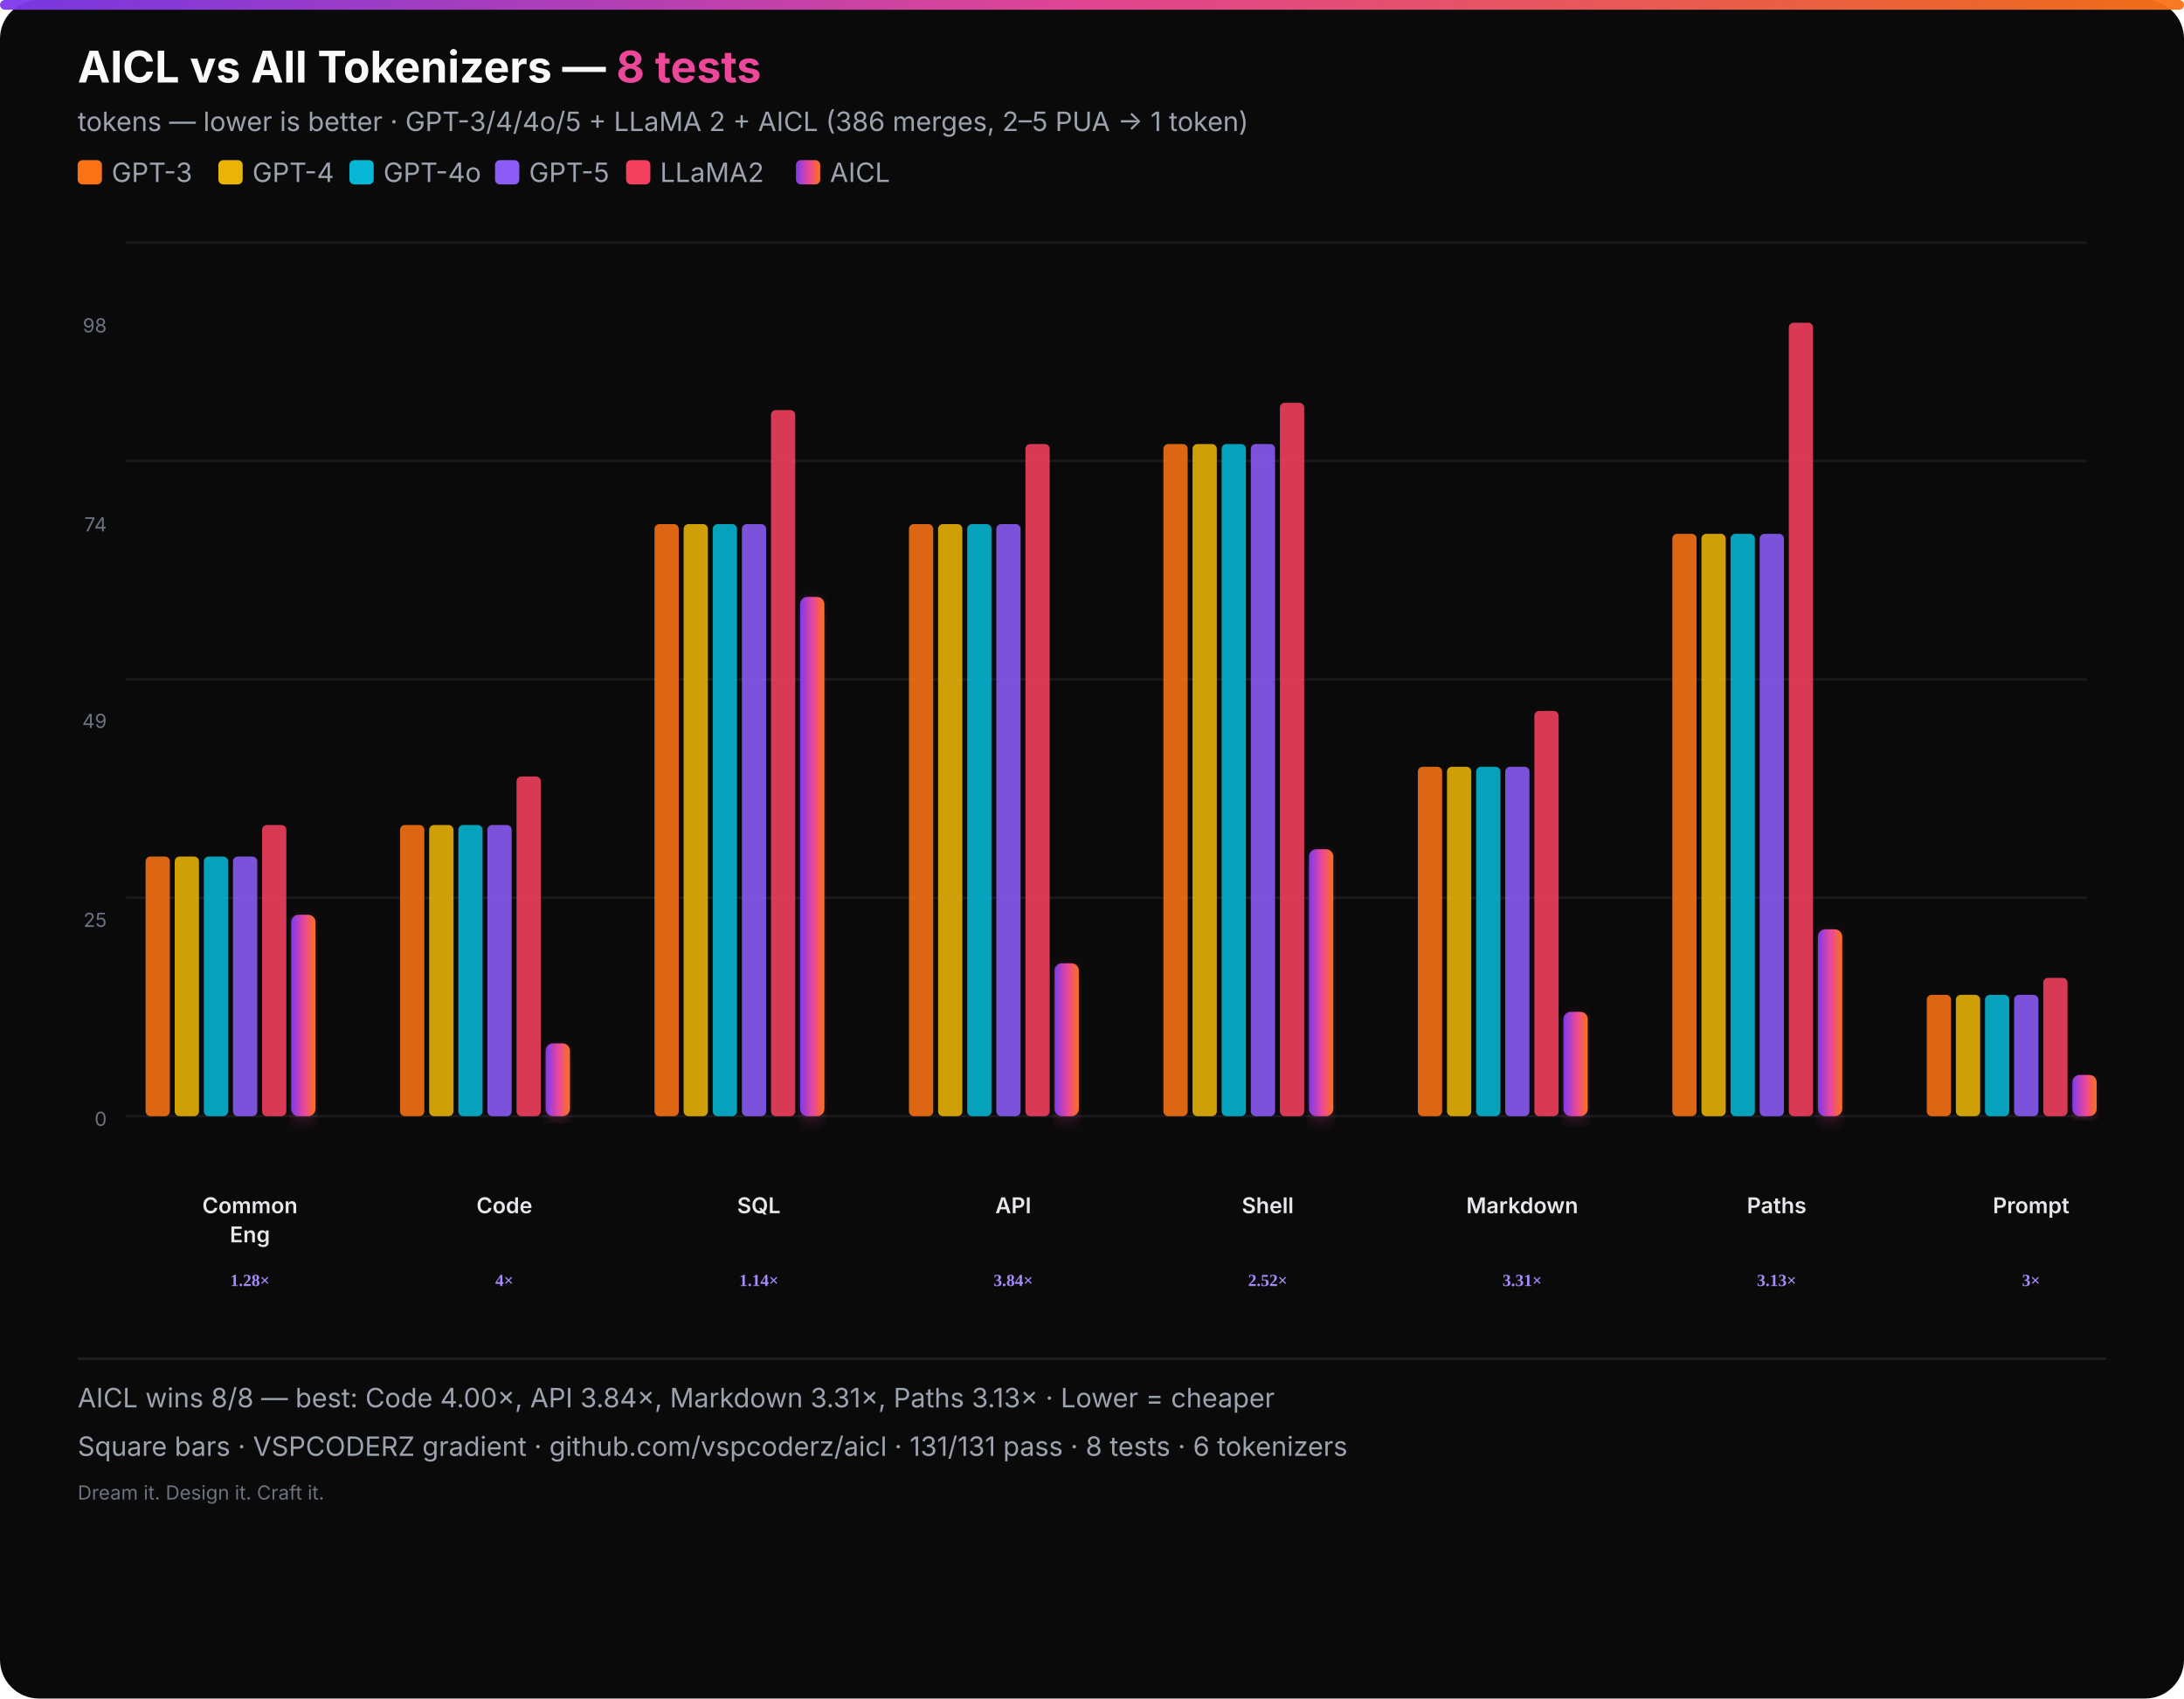
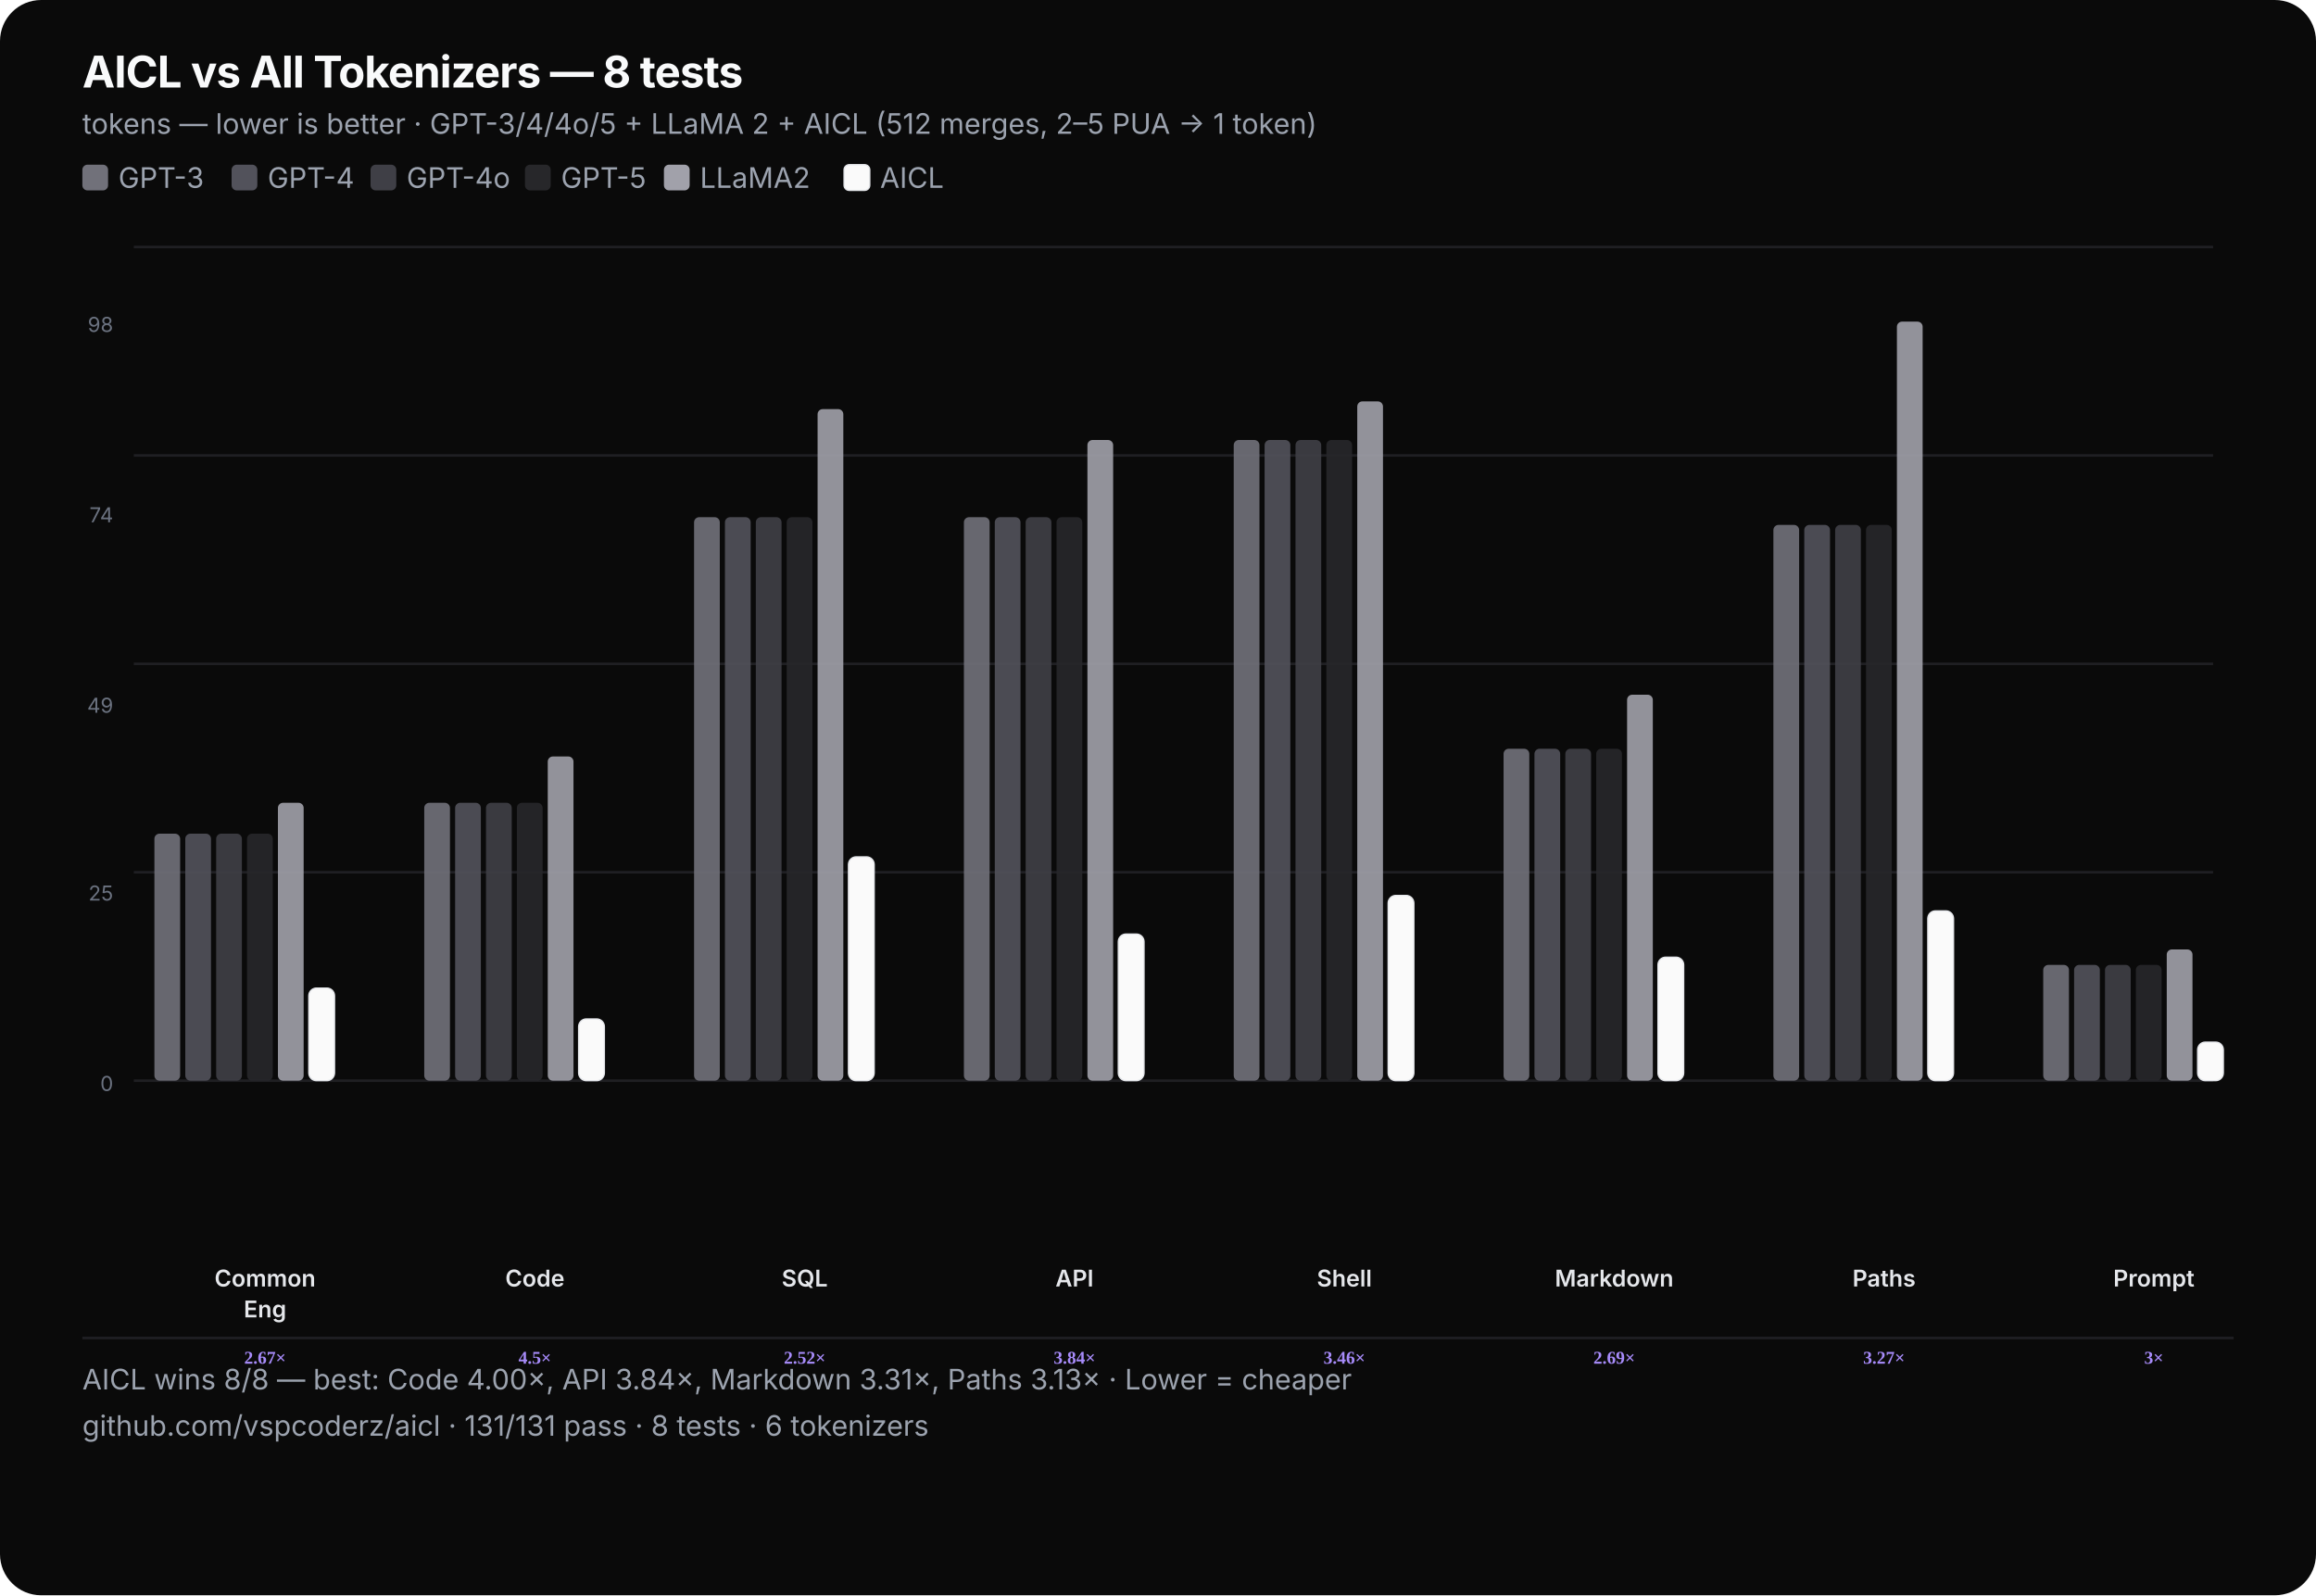
- <svg xmlns="http://www.w3.org/2000/svg" width="900" height="700">
-   <style>.t{font:700 18px 'Inter',system-ui,sans-serif;fill:#f9fafb}.s{font:400 11px 'Inter',system-ui,sans-serif;fill:#9ca3af}.n{font:600 9px 'Inter',system-ui,sans-serif;fill:#e5e7eb}.a{font:400 8px 'Inter',system-ui,sans-serif;fill:#6b7280}</style>
-   <defs>
-     <linearGradient id="aiclGrad" x1="0" y1="0" x2="1" y2="0" gradientUnits="objectBoundingBox">
-       <stop offset="0%" stop-color="#7c3aed" />
-       <stop offset="55%" stop-color="#ec4899" />
-       <stop offset="100%" stop-color="#f97316" />
-     </linearGradient>
-     <linearGradient id="headerGrad" x1="0" y1="0" x2="1" y2="0">
-       <stop offset="0%" stop-color="#7c3aed" />
-       <stop offset="50%" stop-color="#ec4899" />
-       <stop offset="100%" stop-color="#f97316" />
-     </linearGradient>
-     <linearGradient id="vgrad" x1="0" y1="1" x2="0" y2="0">
-       <stop offset="0%" stop-color="#fafafa" stop-opacity="0.95" />
-       <stop offset="100%" stop-color="#fafafa" />
-     </linearGradient>
-     <filter id="glow">
-       <feDropShadow dx="0" dy="2" stdDeviation="3" flood-color="#ec4899" flood-opacity="0.25" />
-     </filter>
-   </defs>
-   <rect width="900" height="700" rx="16" fill="#0a0a0a" />
-   <rect width="900" height="4" rx="2" fill="url(#headerGrad)" opacity="0.95" />
-   <text x="32" y="34" class="t">AICL vs All Tokenizers — <tspan fill="#ec4899">8 tests</tspan>
-   </text>
-   <text x="32" y="54" class="s">tokens — lower is better · GPT-3/4/4o/5 + LLaMA 2 + AICL (386 merges, 2–5 PUA → 1 token)</text>
-   <g transform="translate(32,66)">
-     <rect x="0" y="0" width="10" height="10" rx="2" fill="#f97316" />
+ <svg xmlns="http://www.w3.org/2000/svg" width="900" height="620">
+   <style>.t{font:700 17px 'Inter',system-ui,sans-serif;fill:#f9fafb;letter-spacing:-0.3px}.s{font:400 11px 'Inter',system-ui,sans-serif;fill:#9ca3af}.n{font:600 9px 'Inter',system-ui,sans-serif;fill:#e5e7eb}.a{font:400 8px 'Inter',system-ui,sans-serif;fill:#6b7280}</style>
+   <rect width="900" height="620" rx="16" fill="#0a0a0a" />
+   <text x="32" y="34" class="t">AICL vs All Tokenizers — 8 tests</text>
+   <text x="32" y="52" class="s">tokens — lower is better · GPT-3/4/4o/5 + LLaMA 2 + AICL (512 merges, 2–5 PUA → 1 token)</text>
+   <g transform="translate(32,64)">
+     <rect x="0" y="0" width="10" height="10" rx="2" fill="#71717a" />
    <text x="14" y="9" class="s">GPT-3</text>
-     <rect x="58" y="0" width="10" height="10" rx="2" fill="#eab308" />
+     <rect x="58" y="0" width="10" height="10" rx="2" fill="#52525b" />
    <text x="72" y="9" class="s">GPT-4</text>
-     <rect x="112" y="0" width="10" height="10" rx="2" fill="#06b6d4" />
+     <rect x="112" y="0" width="10" height="10" rx="2" fill="#3f3f46" />
    <text x="126" y="9" class="s">GPT-4o</text>
-     <rect x="172" y="0" width="10" height="10" rx="2" fill="#8b5cf6" />
+     <rect x="172" y="0" width="10" height="10" rx="2" fill="#27272a" />
    <text x="186" y="9" class="s">GPT-5</text>
-     <rect x="226" y="0" width="10" height="10" rx="2" fill="#f43f5e" />
+     <rect x="226" y="0" width="10" height="10" rx="2" fill="#a1a1aa" />
    <text x="240" y="9" class="s">LLaMA2</text>
-     <rect x="296" y="0" width="10" height="10" rx="2" fill="url(#aiclGrad)" />
+     <rect x="296" y="0" width="10" height="10" rx="2" fill="#fafafa" stroke="#e5e7eb" stroke-width="0.5" />
    <text x="310" y="9" class="s">AICL</text>
  </g>
-   <g stroke="#1a1a1e" stroke-width="1">
-     <line x1="52" y1="100" x2="860" y2="100" />
-     <line x1="52" y1="190" x2="860" y2="190" />
-     <line x1="52" y1="280" x2="860" y2="280" />
-     <line x1="52" y1="370" x2="860" y2="370" />
-     <line x1="52" y1="460" x2="860" y2="460" />
+   <g stroke="#1f1f23" stroke-width="1">
+     <line x1="52" y1="96" x2="860" y2="96" />
+     <line x1="52" y1="177" x2="860" y2="177" />
+     <line x1="52" y1="258" x2="860" y2="258" />
+     <line x1="52" y1="339" x2="860" y2="339" />
+     <line x1="52" y1="420" x2="860" y2="420" />
  </g>
-   <text x="44" y="464" class="a" text-anchor="end">0</text>
-   <text x="44" y="382" class="a" text-anchor="end">25</text>
-   <text x="44" y="300" class="a" text-anchor="end">49</text>
-   <text x="44" y="219" class="a" text-anchor="end">74</text>
-   <text x="44" y="137" class="a" text-anchor="end">98</text>
+   <text x="44" y="424" class="a" text-anchor="end">0</text>
+   <text x="44" y="350" class="a" text-anchor="end">25</text>
+   <text x="44" y="277" class="a" text-anchor="end">49</text>
+   <text x="44" y="203" class="a" text-anchor="end">74</text>
+   <text x="44" y="129" class="a" text-anchor="end">98</text>
  <g>
-     <rect x="60" y="353" width="10" height="107" rx="2" fill="#f97316" opacity="0.88" />
-     <rect x="72" y="353" width="10" height="107" rx="2" fill="#eab308" opacity="0.88" />
-     <rect x="84" y="353" width="10" height="107" rx="2" fill="#06b6d4" opacity="0.88" />
-     <rect x="96" y="353" width="10" height="107" rx="2" fill="#8b5cf6" opacity="0.88" />
-     <rect x="108" y="340" width="10" height="120" rx="2" fill="#f43f5e" opacity="0.88" />
-     <rect x="120" y="377" width="10" height="83" rx="3" fill="url(#aiclGrad)" filter="url(#glow)" opacity="1" />
+     <rect x="60" y="324" width="10" height="96" rx="2" fill="#71717a" opacity="0.9" />
+     <rect x="72" y="324" width="10" height="96" rx="2" fill="#52525b" opacity="0.9" />
+     <rect x="84" y="324" width="10" height="96" rx="2" fill="#3f3f46" opacity="0.9" />
+     <rect x="96" y="324" width="10" height="96" rx="2" fill="#27272a" opacity="0.9" />
+     <rect x="108" y="312" width="10" height="108" rx="2" fill="#a1a1aa" opacity="0.9" />
+     <rect x="120" y="384" width="10" height="36" rx="3" fill="#fafafa" opacity="1" stroke="#e5e7eb" stroke-width="0.5" />
    <text x="103" y="500" text-anchor="middle" class="n">Common</text>
    <text x="103" y="512" text-anchor="middle" class="n">Eng</text>
-     <text x="103" y="530" text-anchor="middle" fill="#a78bfa" font-size="7" font-weight="700">1.28×</text>
+     <text x="103" y="530" text-anchor="middle" fill="#a78bfa" font-size="7" font-weight="700">2.67×</text>
  </g>
  <g>
-     <rect x="164.857" y="340" width="10" height="120" rx="2" fill="#f97316" opacity="0.88" />
-     <rect x="176.857" y="340" width="10" height="120" rx="2" fill="#eab308" opacity="0.88" />
-     <rect x="188.857" y="340" width="10" height="120" rx="2" fill="#06b6d4" opacity="0.88" />
-     <rect x="200.857" y="340" width="10" height="120" rx="2" fill="#8b5cf6" opacity="0.88" />
-     <rect x="212.857" y="320" width="10" height="140" rx="2" fill="#f43f5e" opacity="0.88" />
-     <rect x="224.857" y="430" width="10" height="30" rx="3" fill="url(#aiclGrad)" filter="url(#glow)" opacity="1" />
+     <rect x="164.857" y="312" width="10" height="108" rx="2" fill="#71717a" opacity="0.9" />
+     <rect x="176.857" y="312" width="10" height="108" rx="2" fill="#52525b" opacity="0.9" />
+     <rect x="188.857" y="312" width="10" height="108" rx="2" fill="#3f3f46" opacity="0.9" />
+     <rect x="200.857" y="312" width="10" height="108" rx="2" fill="#27272a" opacity="0.9" />
+     <rect x="212.857" y="294" width="10" height="126" rx="2" fill="#a1a1aa" opacity="0.9" />
+     <rect x="224.857" y="396" width="10" height="24" rx="3" fill="#fafafa" opacity="1" stroke="#e5e7eb" stroke-width="0.5" />
    <text x="207.857" y="500" text-anchor="middle" class="n">Code</text>
-     <text x="207.857" y="530" text-anchor="middle" fill="#a78bfa" font-size="7" font-weight="700">4×</text>
+     <text x="207.857" y="530" text-anchor="middle" fill="#a78bfa" font-size="7" font-weight="700">4.5×</text>
  </g>
  <g>
-     <rect x="269.714" y="216" width="10" height="244" rx="2" fill="#f97316" opacity="0.88" />
-     <rect x="281.714" y="216" width="10" height="244" rx="2" fill="#eab308" opacity="0.88" />
-     <rect x="293.714" y="216" width="10" height="244" rx="2" fill="#06b6d4" opacity="0.88" />
-     <rect x="305.714" y="216" width="10" height="244" rx="2" fill="#8b5cf6" opacity="0.88" />
-     <rect x="317.714" y="169" width="10" height="291" rx="2" fill="#f43f5e" opacity="0.88" />
-     <rect x="329.714" y="246" width="10" height="214" rx="3" fill="url(#aiclGrad)" filter="url(#glow)" opacity="1" />
+     <rect x="269.714" y="201" width="10" height="219" rx="2" fill="#71717a" opacity="0.9" />
+     <rect x="281.714" y="201" width="10" height="219" rx="2" fill="#52525b" opacity="0.9" />
+     <rect x="293.714" y="201" width="10" height="219" rx="2" fill="#3f3f46" opacity="0.9" />
+     <rect x="305.714" y="201" width="10" height="219" rx="2" fill="#27272a" opacity="0.9" />
+     <rect x="317.714" y="159" width="10" height="261" rx="2" fill="#a1a1aa" opacity="0.9" />
+     <rect x="329.714" y="333" width="10" height="87" rx="3" fill="#fafafa" opacity="1" stroke="#e5e7eb" stroke-width="0.5" />
    <text x="312.714" y="500" text-anchor="middle" class="n">SQL</text>
-     <text x="312.714" y="530" text-anchor="middle" fill="#a78bfa" font-size="7" font-weight="700">1.14×</text>
+     <text x="312.714" y="530" text-anchor="middle" fill="#a78bfa" font-size="7" font-weight="700">2.52×</text>
  </g>
  <g>
-     <rect x="374.571" y="216" width="10" height="244" rx="2" fill="#f97316" opacity="0.88" />
-     <rect x="386.571" y="216" width="10" height="244" rx="2" fill="#eab308" opacity="0.88" />
-     <rect x="398.571" y="216" width="10" height="244" rx="2" fill="#06b6d4" opacity="0.88" />
-     <rect x="410.571" y="216" width="10" height="244" rx="2" fill="#8b5cf6" opacity="0.88" />
-     <rect x="422.571" y="183" width="10" height="277" rx="2" fill="#f43f5e" opacity="0.88" />
-     <rect x="434.571" y="397" width="10" height="63" rx="3" fill="url(#aiclGrad)" filter="url(#glow)" opacity="1" />
+     <rect x="374.571" y="201" width="10" height="219" rx="2" fill="#71717a" opacity="0.9" />
+     <rect x="386.571" y="201" width="10" height="219" rx="2" fill="#52525b" opacity="0.9" />
+     <rect x="398.571" y="201" width="10" height="219" rx="2" fill="#3f3f46" opacity="0.9" />
+     <rect x="410.571" y="201" width="10" height="219" rx="2" fill="#27272a" opacity="0.9" />
+     <rect x="422.571" y="171" width="10" height="249" rx="2" fill="#a1a1aa" opacity="0.9" />
+     <rect x="434.571" y="363" width="10" height="57" rx="3" fill="#fafafa" opacity="1" stroke="#e5e7eb" stroke-width="0.5" />
    <text x="417.571" y="500" text-anchor="middle" class="n">API</text>
    <text x="417.571" y="530" text-anchor="middle" fill="#a78bfa" font-size="7" font-weight="700">3.84×</text>
  </g>
  <g>
-     <rect x="479.429" y="183" width="10" height="277" rx="2" fill="#f97316" opacity="0.88" />
-     <rect x="491.429" y="183" width="10" height="277" rx="2" fill="#eab308" opacity="0.88" />
-     <rect x="503.429" y="183" width="10" height="277" rx="2" fill="#06b6d4" opacity="0.88" />
-     <rect x="515.429" y="183" width="10" height="277" rx="2" fill="#8b5cf6" opacity="0.88" />
-     <rect x="527.429" y="166" width="10" height="294" rx="2" fill="#f43f5e" opacity="0.88" />
-     <rect x="539.429" y="350" width="10" height="110" rx="3" fill="url(#aiclGrad)" filter="url(#glow)" opacity="1" />
+     <rect x="479.429" y="171" width="10" height="249" rx="2" fill="#71717a" opacity="0.9" />
+     <rect x="491.429" y="171" width="10" height="249" rx="2" fill="#52525b" opacity="0.9" />
+     <rect x="503.429" y="171" width="10" height="249" rx="2" fill="#3f3f46" opacity="0.9" />
+     <rect x="515.429" y="171" width="10" height="249" rx="2" fill="#27272a" opacity="0.9" />
+     <rect x="527.429" y="156" width="10" height="264" rx="2" fill="#a1a1aa" opacity="0.9" />
+     <rect x="539.429" y="348" width="10" height="72" rx="3" fill="#fafafa" opacity="1" stroke="#e5e7eb" stroke-width="0.5" />
    <text x="522.429" y="500" text-anchor="middle" class="n">Shell</text>
-     <text x="522.429" y="530" text-anchor="middle" fill="#a78bfa" font-size="7" font-weight="700">2.52×</text>
+     <text x="522.429" y="530" text-anchor="middle" fill="#a78bfa" font-size="7" font-weight="700">3.46×</text>
  </g>
  <g>
-     <rect x="584.286" y="316" width="10" height="144" rx="2" fill="#f97316" opacity="0.88" />
-     <rect x="596.286" y="316" width="10" height="144" rx="2" fill="#eab308" opacity="0.88" />
-     <rect x="608.286" y="316" width="10" height="144" rx="2" fill="#06b6d4" opacity="0.88" />
-     <rect x="620.286" y="316" width="10" height="144" rx="2" fill="#8b5cf6" opacity="0.88" />
-     <rect x="632.286" y="293" width="10" height="167" rx="2" fill="#f43f5e" opacity="0.88" />
-     <rect x="644.286" y="417" width="10" height="43" rx="3" fill="url(#aiclGrad)" filter="url(#glow)" opacity="1" />
+     <rect x="584.286" y="291" width="10" height="129" rx="2" fill="#71717a" opacity="0.9" />
+     <rect x="596.286" y="291" width="10" height="129" rx="2" fill="#52525b" opacity="0.9" />
+     <rect x="608.286" y="291" width="10" height="129" rx="2" fill="#3f3f46" opacity="0.9" />
+     <rect x="620.286" y="291" width="10" height="129" rx="2" fill="#27272a" opacity="0.9" />
+     <rect x="632.286" y="270" width="10" height="150" rx="2" fill="#a1a1aa" opacity="0.9" />
+     <rect x="644.286" y="372" width="10" height="48" rx="3" fill="#fafafa" opacity="1" stroke="#e5e7eb" stroke-width="0.5" />
    <text x="627.286" y="500" text-anchor="middle" class="n">Markdown</text>
-     <text x="627.286" y="530" text-anchor="middle" fill="#a78bfa" font-size="7" font-weight="700">3.31×</text>
+     <text x="627.286" y="530" text-anchor="middle" fill="#a78bfa" font-size="7" font-weight="700">2.69×</text>
  </g>
  <g>
-     <rect x="689.143" y="220" width="10" height="240" rx="2" fill="#f97316" opacity="0.88" />
-     <rect x="701.143" y="220" width="10" height="240" rx="2" fill="#eab308" opacity="0.88" />
-     <rect x="713.143" y="220" width="10" height="240" rx="2" fill="#06b6d4" opacity="0.88" />
-     <rect x="725.143" y="220" width="10" height="240" rx="2" fill="#8b5cf6" opacity="0.88" />
-     <rect x="737.143" y="133" width="10" height="327" rx="2" fill="#f43f5e" opacity="0.88" />
-     <rect x="749.143" y="383" width="10" height="77" rx="3" fill="url(#aiclGrad)" filter="url(#glow)" opacity="1" />
+     <rect x="689.143" y="204" width="10" height="216" rx="2" fill="#71717a" opacity="0.9" />
+     <rect x="701.143" y="204" width="10" height="216" rx="2" fill="#52525b" opacity="0.9" />
+     <rect x="713.143" y="204" width="10" height="216" rx="2" fill="#3f3f46" opacity="0.9" />
+     <rect x="725.143" y="204" width="10" height="216" rx="2" fill="#27272a" opacity="0.9" />
+     <rect x="737.143" y="125" width="10" height="295" rx="2" fill="#a1a1aa" opacity="0.9" />
+     <rect x="749.143" y="354" width="10" height="66" rx="3" fill="#fafafa" opacity="1" stroke="#e5e7eb" stroke-width="0.5" />
    <text x="732.143" y="500" text-anchor="middle" class="n">Paths</text>
-     <text x="732.143" y="530" text-anchor="middle" fill="#a78bfa" font-size="7" font-weight="700">3.13×</text>
+     <text x="732.143" y="530" text-anchor="middle" fill="#a78bfa" font-size="7" font-weight="700">3.27×</text>
  </g>
  <g>
-     <rect x="794" y="410" width="10" height="50" rx="2" fill="#f97316" opacity="0.88" />
-     <rect x="806" y="410" width="10" height="50" rx="2" fill="#eab308" opacity="0.88" />
-     <rect x="818" y="410" width="10" height="50" rx="2" fill="#06b6d4" opacity="0.88" />
-     <rect x="830" y="410" width="10" height="50" rx="2" fill="#8b5cf6" opacity="0.88" />
-     <rect x="842" y="403" width="10" height="57" rx="2" fill="#f43f5e" opacity="0.88" />
-     <rect x="854" y="443" width="10" height="17" rx="3" fill="url(#aiclGrad)" filter="url(#glow)" opacity="1" />
+     <rect x="794" y="375" width="10" height="45" rx="2" fill="#71717a" opacity="0.9" />
+     <rect x="806" y="375" width="10" height="45" rx="2" fill="#52525b" opacity="0.9" />
+     <rect x="818" y="375" width="10" height="45" rx="2" fill="#3f3f46" opacity="0.9" />
+     <rect x="830" y="375" width="10" height="45" rx="2" fill="#27272a" opacity="0.9" />
+     <rect x="842" y="369" width="10" height="51" rx="2" fill="#a1a1aa" opacity="0.9" />
+     <rect x="854" y="405" width="10" height="15" rx="3" fill="#fafafa" opacity="1" stroke="#e5e7eb" stroke-width="0.5" />
    <text x="837" y="500" text-anchor="middle" class="n">Prompt</text>
    <text x="837" y="530" text-anchor="middle" fill="#a78bfa" font-size="7" font-weight="700">3×</text>
  </g>
-   <line x1="32" y1="560" x2="868" y2="560" stroke="#1f1f23" />
-   <text x="32" y="580" class="s">AICL wins 8/8 — best: Code 4.00×, API 3.84×, Markdown 3.31×, Paths 3.13× · Lower = cheaper</text>
-   <text x="32" y="600" class="s">Square bars · VSPCODERZ gradient · github.com/vspcoderz/aicl · 131/131 pass · 8 tests · 6 tokenizers</text>
-   <text x="32" y="618" class="a">Dream it. Design it. Craft it.</text>
+   <line x1="32" y1="520" x2="868" y2="520" stroke="#1f1f23" />
+   <text x="32" y="540" class="s">AICL wins 8/8 — best: Code 4.00×, API 3.84×, Markdown 3.31×, Paths 3.13× · Lower = cheaper</text>
+   <text x="32" y="558" class="s">github.com/vspcoderz/aicl · 131/131 pass · 8 tests · 6 tokenizers</text>
</svg>
